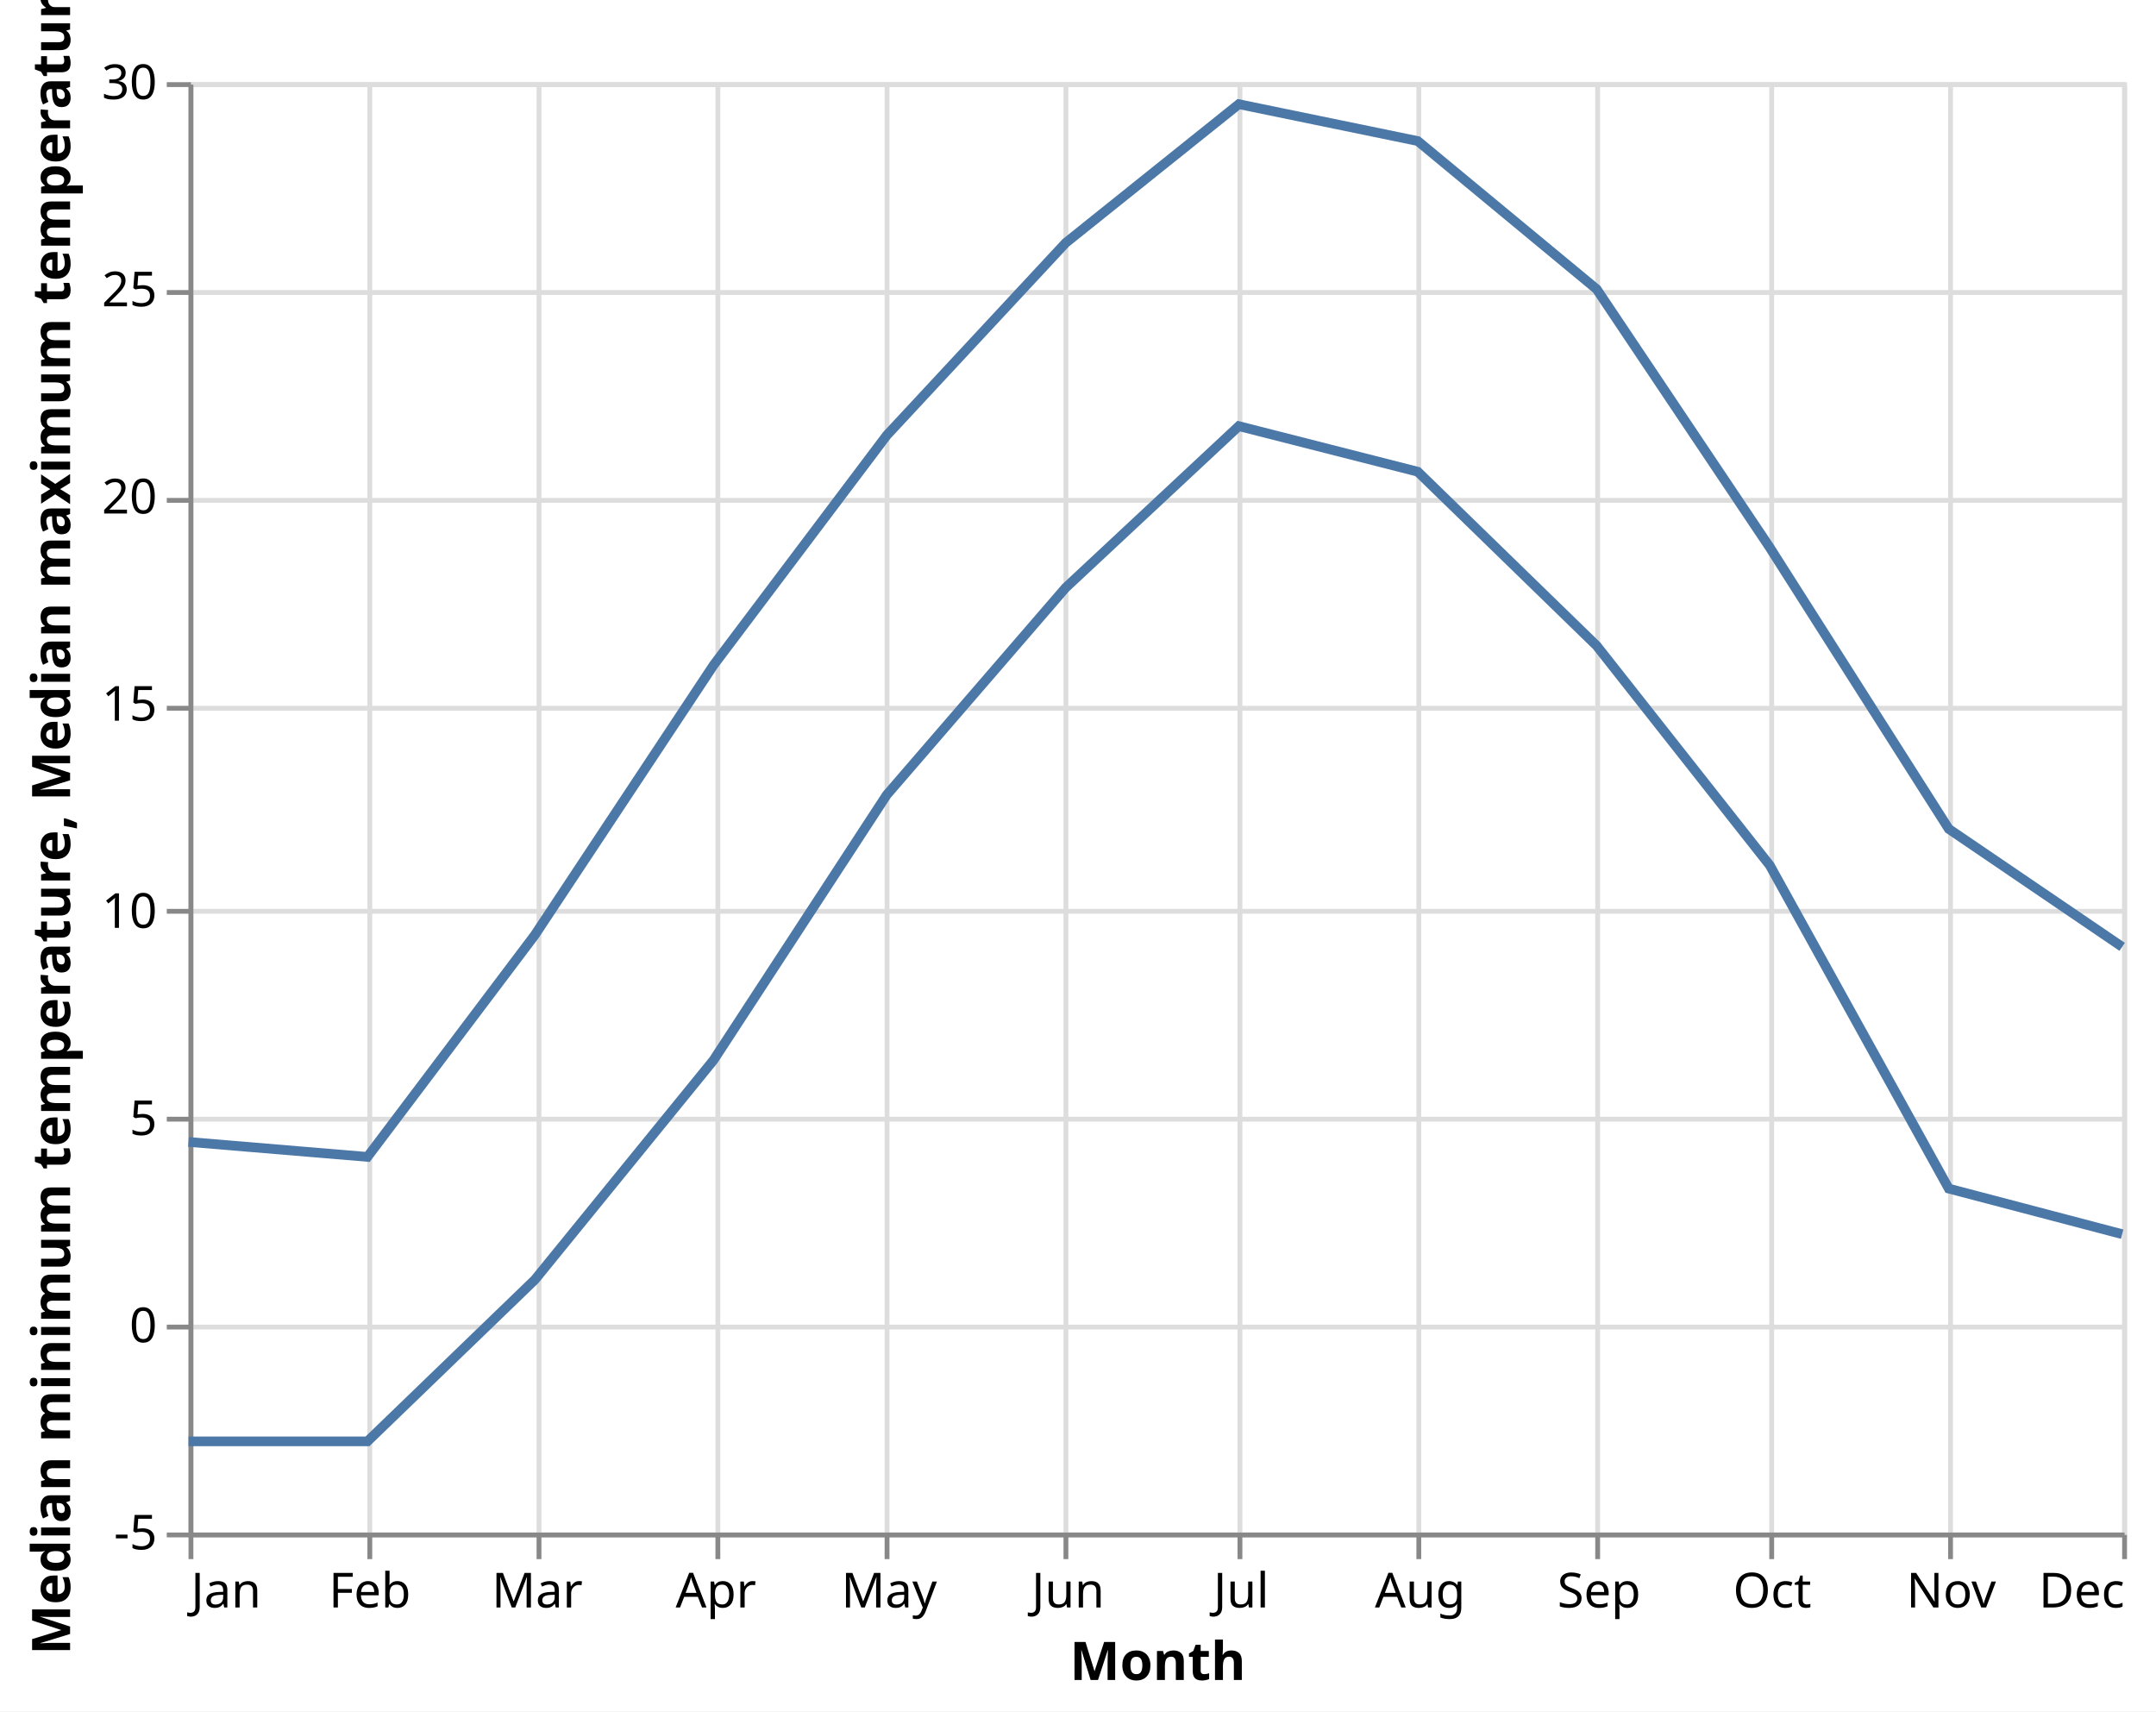
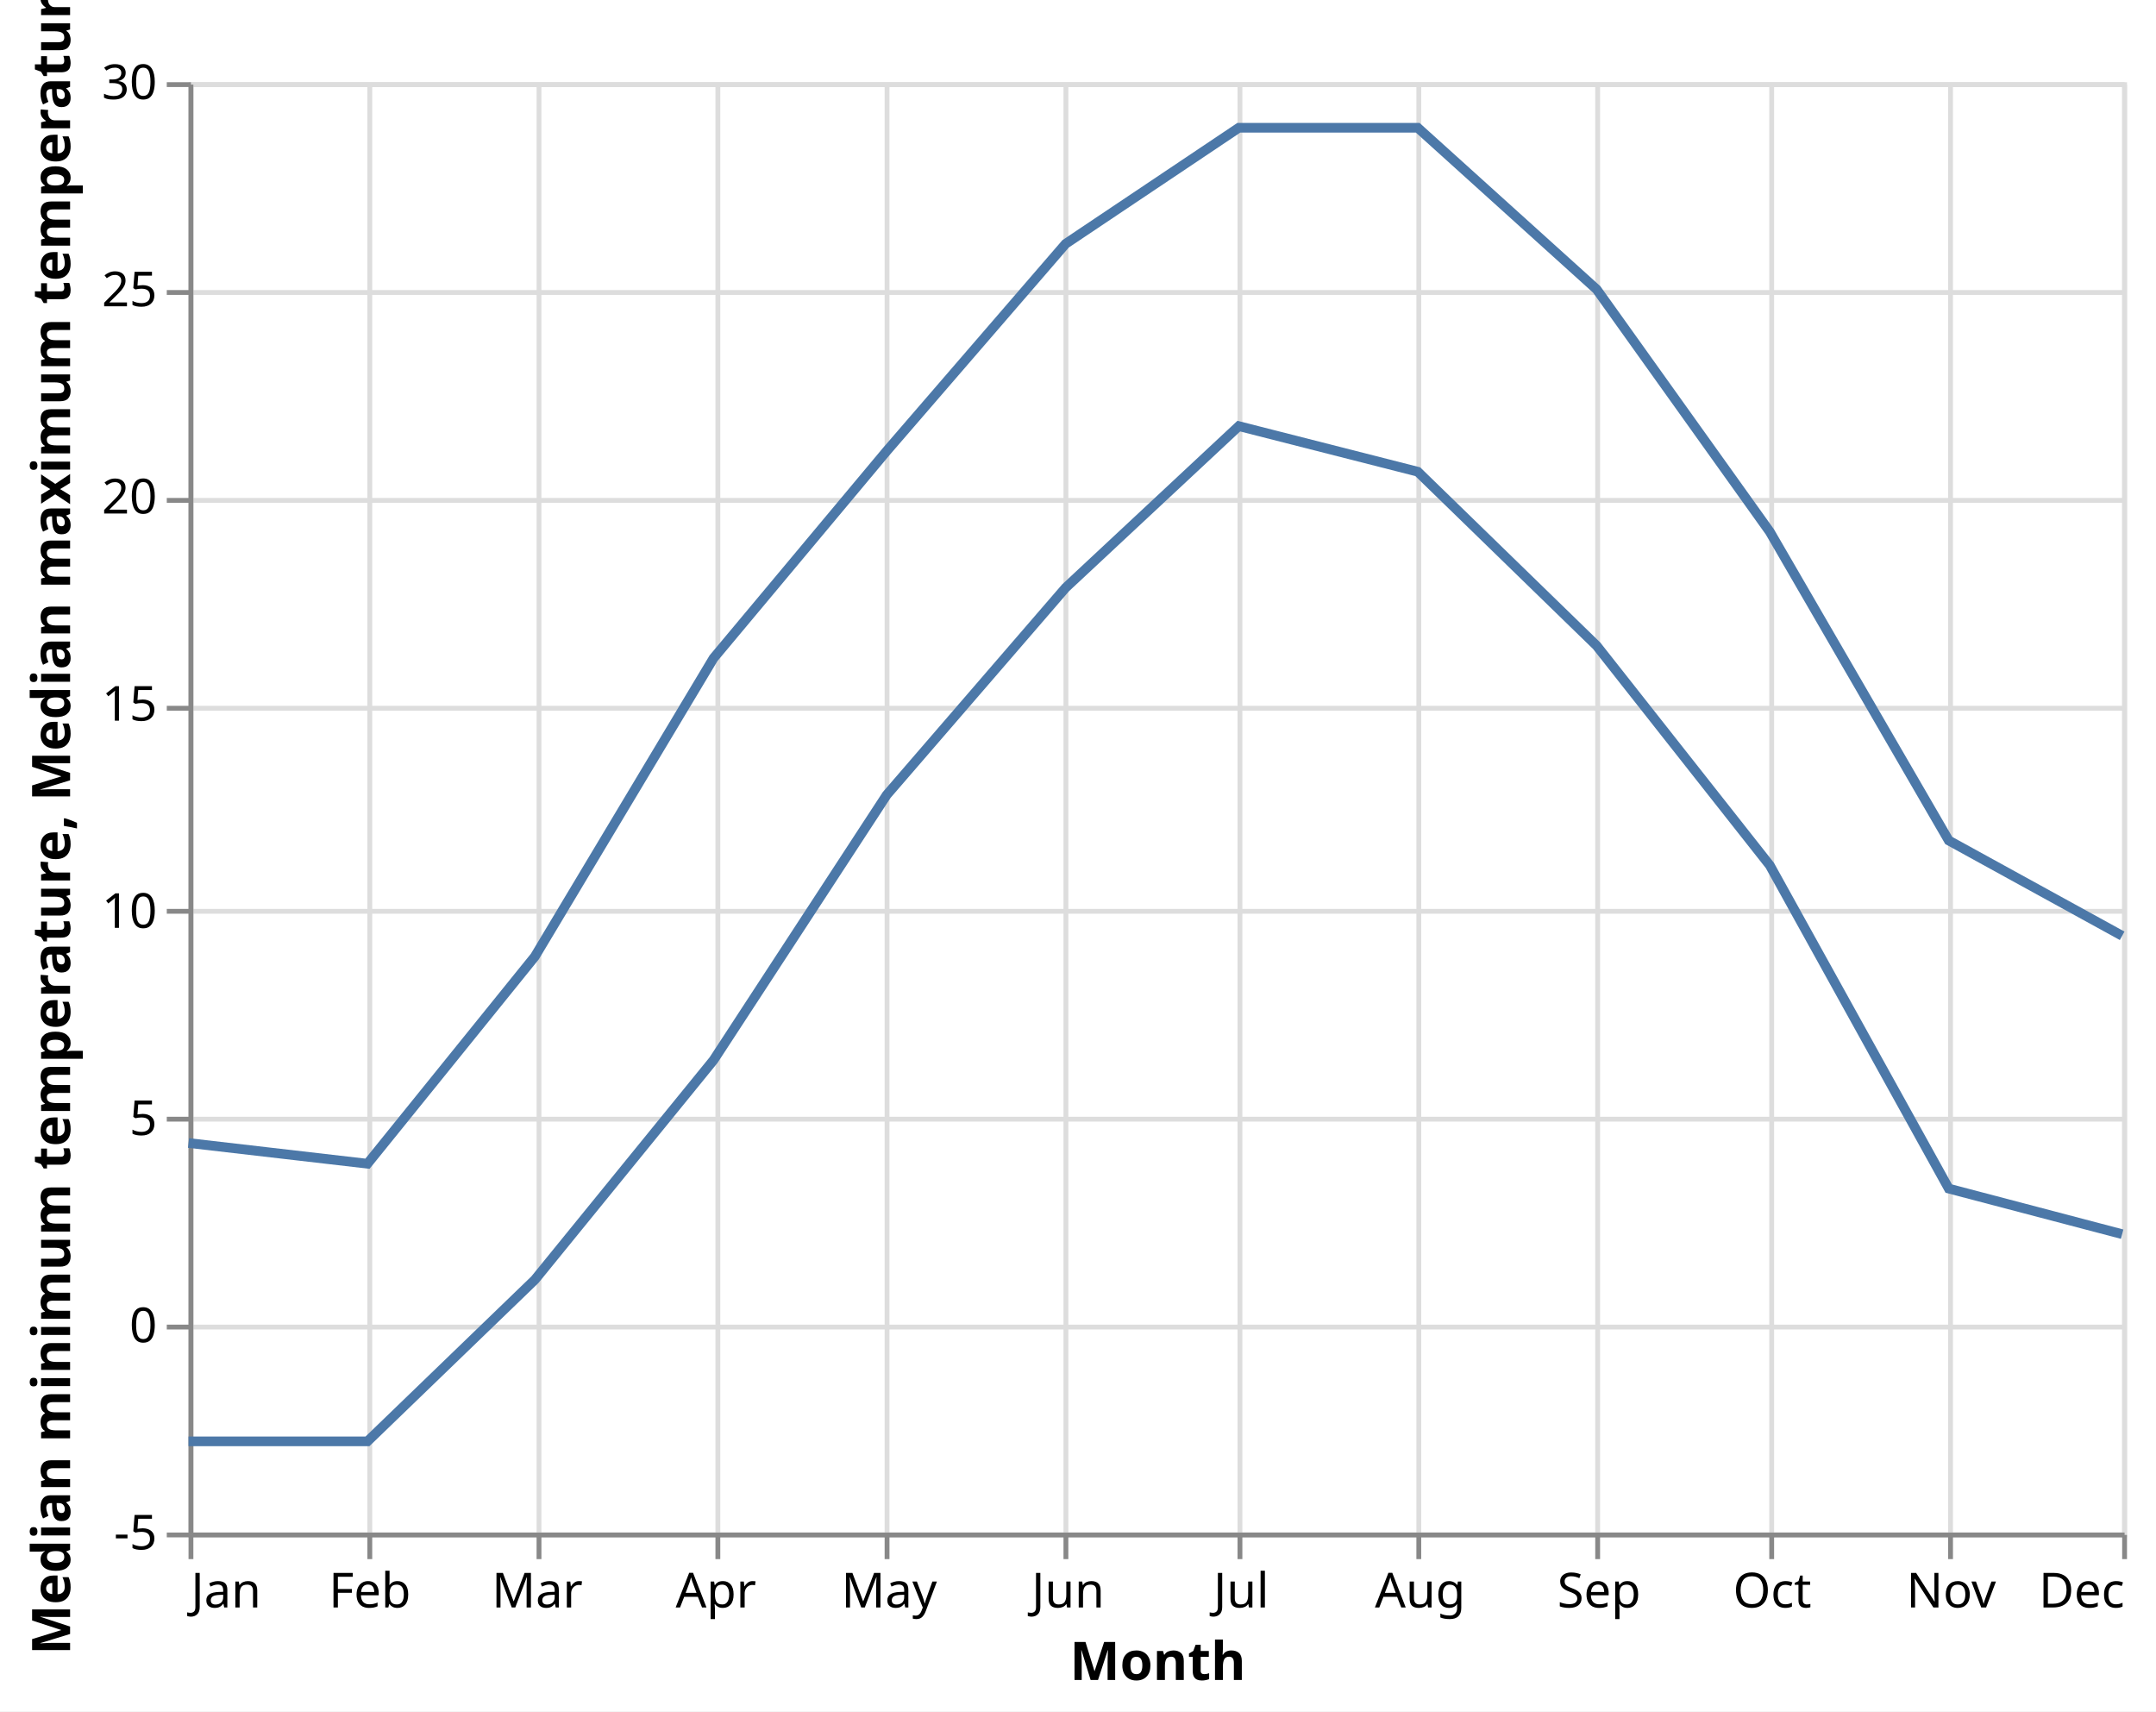
<svg xmlns="http://www.w3.org/2000/svg" class="marks" width="446" height="354" viewBox="0 0 446 354" version="1.1">
  <rect width="446" height="354" style="fill: white;" />
  <g transform="translate(39,17)">
    <g class="mark-group role-frame root">
      <g transform="translate(0,0)">
        <path class="background" d="M0.5,0.5h400v300h-400Z" style="fill: none; stroke: #ddd;" />
        <g>
          <g class="mark-group role-axis">
            <g transform="translate(0.5,300.5)">
              <path class="background" d="M0,0h0v0h0Z" style="pointer-events: none; fill: none;" />
              <g>
                <g class="mark-rule role-axis-grid" style="pointer-events: none;">
                  <line transform="translate(0,-300)" x2="0" y2="300" style="fill: none; stroke: #ddd; stroke-width: 1; opacity: 1;" />
                  <line transform="translate(37,-300)" x2="0" y2="300" style="fill: none; stroke: #ddd; stroke-width: 1; opacity: 1;" />
                  <line transform="translate(72,-300)" x2="0" y2="300" style="fill: none; stroke: #ddd; stroke-width: 1; opacity: 1;" />
                  <line transform="translate(109,-300)" x2="0" y2="300" style="fill: none; stroke: #ddd; stroke-width: 1; opacity: 1;" />
                  <line transform="translate(144,-300)" x2="0" y2="300" style="fill: none; stroke: #ddd; stroke-width: 1; opacity: 1;" />
                  <line transform="translate(181,-300)" x2="0" y2="300" style="fill: none; stroke: #ddd; stroke-width: 1; opacity: 1;" />
                  <line transform="translate(217,-300)" x2="0" y2="300" style="fill: none; stroke: #ddd; stroke-width: 1; opacity: 1;" />
                  <line transform="translate(254,-300)" x2="0" y2="300" style="fill: none; stroke: #ddd; stroke-width: 1; opacity: 1;" />
                  <line transform="translate(291,-300)" x2="0" y2="300" style="fill: none; stroke: #ddd; stroke-width: 1; opacity: 1;" />
                  <line transform="translate(327,-300)" x2="0" y2="300" style="fill: none; stroke: #ddd; stroke-width: 1; opacity: 1;" />
                  <line transform="translate(364,-300)" x2="0" y2="300" style="fill: none; stroke: #ddd; stroke-width: 1; opacity: 1;" />
                  <line transform="translate(400,-300)" x2="0" y2="300" style="fill: none; stroke: #ddd; stroke-width: 1; opacity: 1;" />
                </g>
              </g>
              <path class="foreground" d="" style="pointer-events: none; display: none; fill: none;" />
            </g>
          </g>
          <g class="mark-group role-axis">
            <g transform="translate(0.5,0.5)">
              <path class="background" d="M0,0h0v0h0Z" style="pointer-events: none; fill: none;" />
              <g>
                <g class="mark-rule role-axis-grid" style="pointer-events: none;">
                  <line transform="translate(0,300)" x2="400" y2="0" style="fill: none; stroke: #ddd; stroke-width: 1; opacity: 1;" />
                  <line transform="translate(0,257)" x2="400" y2="0" style="fill: none; stroke: #ddd; stroke-width: 1; opacity: 1;" />
                  <line transform="translate(0,214)" x2="400" y2="0" style="fill: none; stroke: #ddd; stroke-width: 1; opacity: 1;" />
                  <line transform="translate(0,171)" x2="400" y2="0" style="fill: none; stroke: #ddd; stroke-width: 1; opacity: 1;" />
                  <line transform="translate(0,129)" x2="400" y2="0" style="fill: none; stroke: #ddd; stroke-width: 1; opacity: 1;" />
                  <line transform="translate(0,86)" x2="400" y2="0" style="fill: none; stroke: #ddd; stroke-width: 1; opacity: 1;" />
                  <line transform="translate(0,43)" x2="400" y2="0" style="fill: none; stroke: #ddd; stroke-width: 1; opacity: 1;" />
                  <line transform="translate(0,0)" x2="400" y2="0" style="fill: none; stroke: #ddd; stroke-width: 1; opacity: 1;" />
                </g>
              </g>
              <path class="foreground" d="" style="pointer-events: none; display: none; fill: none;" />
            </g>
          </g>
          <g class="mark-group role-axis">
            <g transform="translate(0.5,300.5)">
              <path class="background" d="M0,0h0v0h0Z" style="pointer-events: none; fill: none;" />
              <g>
                <g class="mark-rule role-axis-tick" style="pointer-events: none;">
                  <line transform="translate(0,0)" x2="0" y2="5" style="fill: none; stroke: #888; stroke-width: 1; opacity: 1;" />
                  <line transform="translate(37,0)" x2="0" y2="5" style="fill: none; stroke: #888; stroke-width: 1; opacity: 1;" />
                  <line transform="translate(72,0)" x2="0" y2="5" style="fill: none; stroke: #888; stroke-width: 1; opacity: 1;" />
                  <line transform="translate(109,0)" x2="0" y2="5" style="fill: none; stroke: #888; stroke-width: 1; opacity: 1;" />
                  <line transform="translate(144,0)" x2="0" y2="5" style="fill: none; stroke: #888; stroke-width: 1; opacity: 1;" />
                  <line transform="translate(181,0)" x2="0" y2="5" style="fill: none; stroke: #888; stroke-width: 1; opacity: 1;" />
                  <line transform="translate(217,0)" x2="0" y2="5" style="fill: none; stroke: #888; stroke-width: 1; opacity: 1;" />
                  <line transform="translate(254,0)" x2="0" y2="5" style="fill: none; stroke: #888; stroke-width: 1; opacity: 1;" />
                  <line transform="translate(291,0)" x2="0" y2="5" style="fill: none; stroke: #888; stroke-width: 1; opacity: 1;" />
                  <line transform="translate(327,0)" x2="0" y2="5" style="fill: none; stroke: #888; stroke-width: 1; opacity: 1;" />
                  <line transform="translate(364,0)" x2="0" y2="5" style="fill: none; stroke: #888; stroke-width: 1; opacity: 1;" />
                  <line transform="translate(400,0)" x2="0" y2="5" style="fill: none; stroke: #888; stroke-width: 1; opacity: 1;" />
                </g>
                <g class="mark-text role-axis-label" style="pointer-events: none;">
                  <text text-anchor="start" transform="translate(0,15)" style="font-family: sans-serif; font-size: 10px; fill: #000; opacity: 1;">Jan</text>
                  <text text-anchor="middle" transform="translate(37.01493,15)" style="font-family: sans-serif; font-size: 10px; fill: #000; opacity: 1;">Feb</text>
                  <text text-anchor="middle" transform="translate(71.64179,15)" style="font-family: sans-serif; font-size: 10px; fill: #000; opacity: 1;">Mar</text>
                  <text text-anchor="middle" transform="translate(108.607,15)" style="font-family: sans-serif; font-size: 10px; fill: #000; opacity: 1;">Apr</text>
                  <text text-anchor="middle" transform="translate(144.4279,15)" style="font-family: sans-serif; font-size: 10px; fill: #000; opacity: 1;">May</text>
                  <text text-anchor="middle" transform="translate(181.4428,15)" style="font-family: sans-serif; font-size: 10px; fill: #000; opacity: 1;">Jun</text>
                  <text text-anchor="middle" transform="translate(217.2637,15)" style="font-family: sans-serif; font-size: 10px; fill: #000; opacity: 1;">Jul</text>
                  <text text-anchor="middle" transform="translate(254.2786,15)" style="font-family: sans-serif; font-size: 10px; fill: #000; opacity: 1;">Aug</text>
                  <text text-anchor="middle" transform="translate(291.2935,15)" style="font-family: sans-serif; font-size: 10px; fill: #000; opacity: 1;">Sep</text>
                  <text text-anchor="middle" transform="translate(327.1144,15)" style="font-family: sans-serif; font-size: 10px; fill: #000; opacity: 1;">Oct</text>
                  <text text-anchor="middle" transform="translate(364.1294,15)" style="font-family: sans-serif; font-size: 10px; fill: #000; opacity: 1;">Nov</text>
                  <text text-anchor="end" transform="translate(400,15)" style="font-family: sans-serif; font-size: 10px; fill: #000; opacity: 1;">Dec</text>
                </g>
                <g class="mark-rule role-axis-domain" style="pointer-events: none;">
                  <line transform="translate(0,0)" x2="400" y2="0" style="fill: none; stroke: #888; stroke-width: 1; opacity: 1;" />
                </g>
                <g class="mark-text role-axis-title" style="pointer-events: none;">
                  <text text-anchor="middle" transform="translate(200,30)" style="font-family: sans-serif; font-size: 11px; font-weight: bold; fill: #000; opacity: 1;">Month</text>
                </g>
              </g>
              <path class="foreground" d="" style="pointer-events: none; display: none; fill: none;" />
            </g>
          </g>
          <g class="mark-group role-axis">
            <g transform="translate(0.5,0.5)">
              <path class="background" d="M0,0h0v0h0Z" style="pointer-events: none; fill: none;" />
              <g>
                <g class="mark-rule role-axis-tick" style="pointer-events: none;">
                  <line transform="translate(0,300)" x2="-5" y2="0" style="fill: none; stroke: #888; stroke-width: 1; opacity: 1;" />
                  <line transform="translate(0,257)" x2="-5" y2="0" style="fill: none; stroke: #888; stroke-width: 1; opacity: 1;" />
                  <line transform="translate(0,214)" x2="-5" y2="0" style="fill: none; stroke: #888; stroke-width: 1; opacity: 1;" />
                  <line transform="translate(0,171)" x2="-5" y2="0" style="fill: none; stroke: #888; stroke-width: 1; opacity: 1;" />
                  <line transform="translate(0,129)" x2="-5" y2="0" style="fill: none; stroke: #888; stroke-width: 1; opacity: 1;" />
                  <line transform="translate(0,86)" x2="-5" y2="0" style="fill: none; stroke: #888; stroke-width: 1; opacity: 1;" />
                  <line transform="translate(0,43)" x2="-5" y2="0" style="fill: none; stroke: #888; stroke-width: 1; opacity: 1;" />
                  <line transform="translate(0,0)" x2="-5" y2="0" style="fill: none; stroke: #888; stroke-width: 1; opacity: 1;" />
                </g>
                <g class="mark-text role-axis-label" style="pointer-events: none;">
                  <text text-anchor="end" transform="translate(-7,303)" style="font-family: sans-serif; font-size: 10px; fill: #000; opacity: 1;">-5</text>
                  <text text-anchor="end" transform="translate(-7,260.1429)" style="font-family: sans-serif; font-size: 10px; fill: #000; opacity: 1;">0</text>
                  <text text-anchor="end" transform="translate(-7,217.2857)" style="font-family: sans-serif; font-size: 10px; fill: #000; opacity: 1;">5</text>
                  <text text-anchor="end" transform="translate(-7,174.4286)" style="font-family: sans-serif; font-size: 10px; fill: #000; opacity: 1;">10</text>
                  <text text-anchor="end" transform="translate(-7,131.5714)" style="font-family: sans-serif; font-size: 10px; fill: #000; opacity: 1;">15</text>
                  <text text-anchor="end" transform="translate(-7,88.71429)" style="font-family: sans-serif; font-size: 10px; fill: #000; opacity: 1;">20</text>
                  <text text-anchor="end" transform="translate(-7,45.85714)" style="font-family: sans-serif; font-size: 10px; fill: #000; opacity: 1;">25</text>
                  <text text-anchor="end" transform="translate(-7,3)" style="font-family: sans-serif; font-size: 10px; fill: #000; opacity: 1;">30</text>
                </g>
                <g class="mark-rule role-axis-domain" style="pointer-events: none;">
                  <line transform="translate(0,300)" x2="0" y2="-300" style="fill: none; stroke: #888; stroke-width: 1; opacity: 1;" />
                </g>
                <g class="mark-text role-axis-title" style="pointer-events: none;">
                  <text text-anchor="middle" transform="translate(-23,150) rotate(-90) translate(0,-2)" style="font-family: sans-serif; font-size: 11px; font-weight: bold; fill: #000; opacity: 1;">Median minimum temperature, Median maximum temperature</text>
                </g>
              </g>
              <path class="foreground" d="" style="pointer-events: none; display: none; fill: none;" />
            </g>
          </g>
          <g class="mark-line role-mark layer_0_marks">
            <path d="M0,281.143L37.015,281.143L71.642,247.714L108.607,202.286L144.428,147.429L181.443,104.571L217.264,71.143L254.279,80.571L291.294,116.571L327.114,162L364.129,228.857L400,238.286" style="fill: none; stroke: #4c78a8; stroke-width: 2;" />
          </g>
          <g class="mark-line role-mark layer_1_marks">
-             <path d="M0,219.207L37.015,222.303L71.642,176.399L108.607,120.586L144.428,73.058L181.443,33.25L217.264,4.548L254.279,12.173L291.294,42.814L327.114,96.263L364.129,154.457L400,178.853" style="fill: none; stroke: #4c78a8; stroke-width: 2;" />
+             <path d="M0,219.429L37.015,223.714L71.642,180.857L108.607,119.143L144.428,76.286L181.443,33.429L217.264,9.429L254.279,9.429L291.294,42.857L327.114,93L364.129,156.857L400,176.571" style="fill: none; stroke: #4c78a8; stroke-width: 2;" />
          </g>
        </g>
        <path class="foreground" d="" style="display: none; fill: none;" />
      </g>
    </g>
  </g>
</svg>
